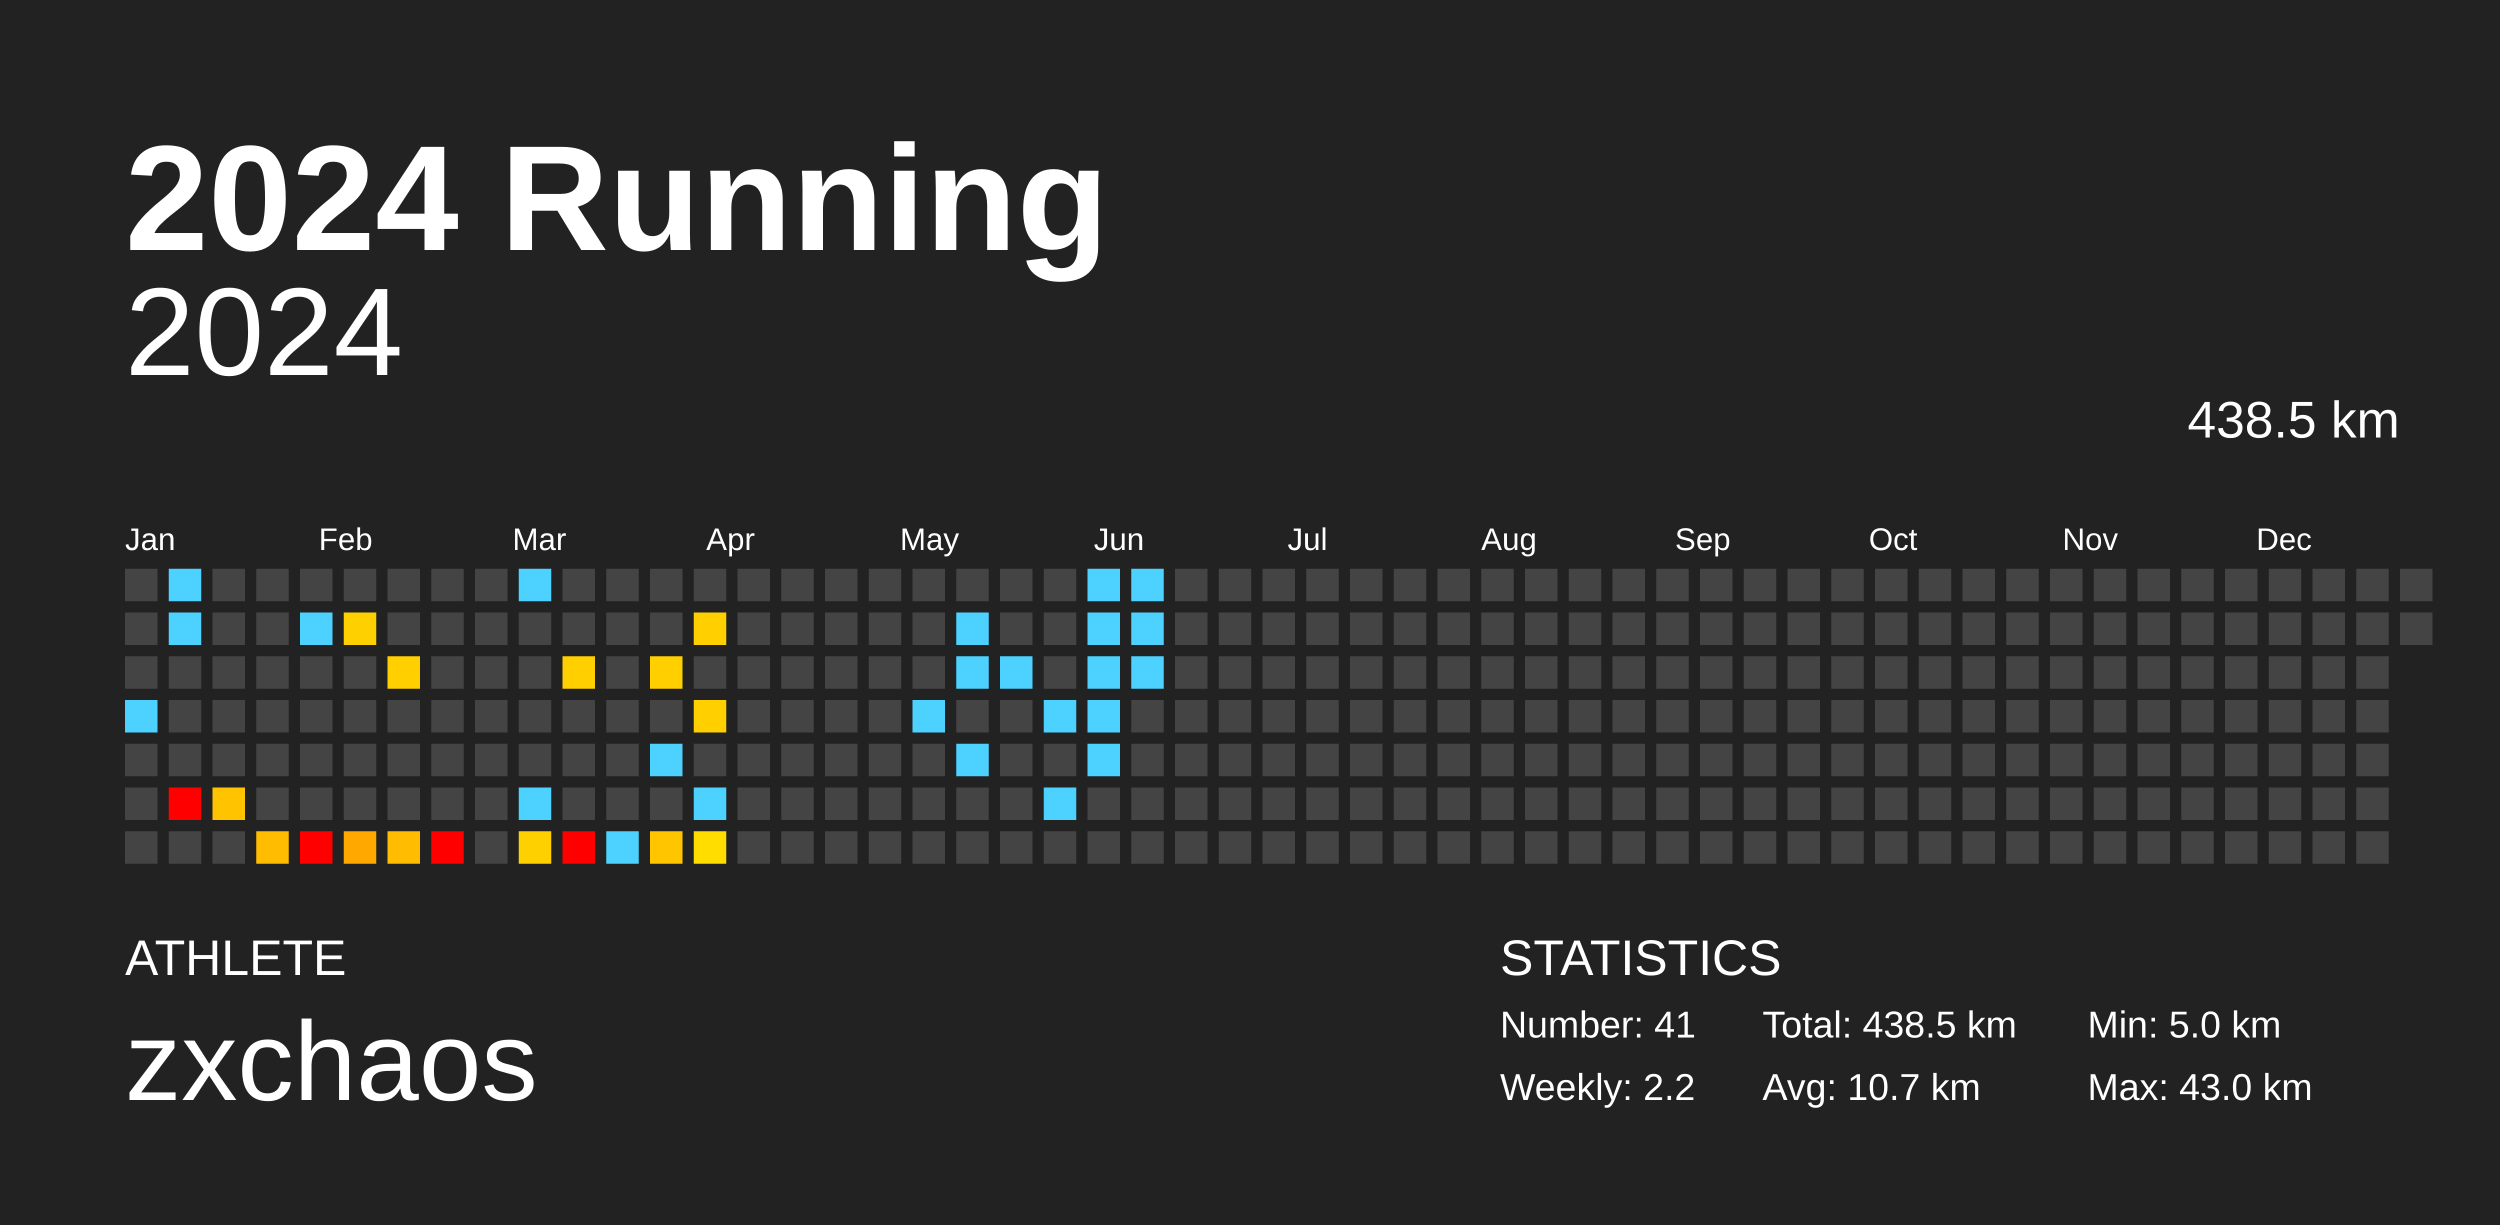
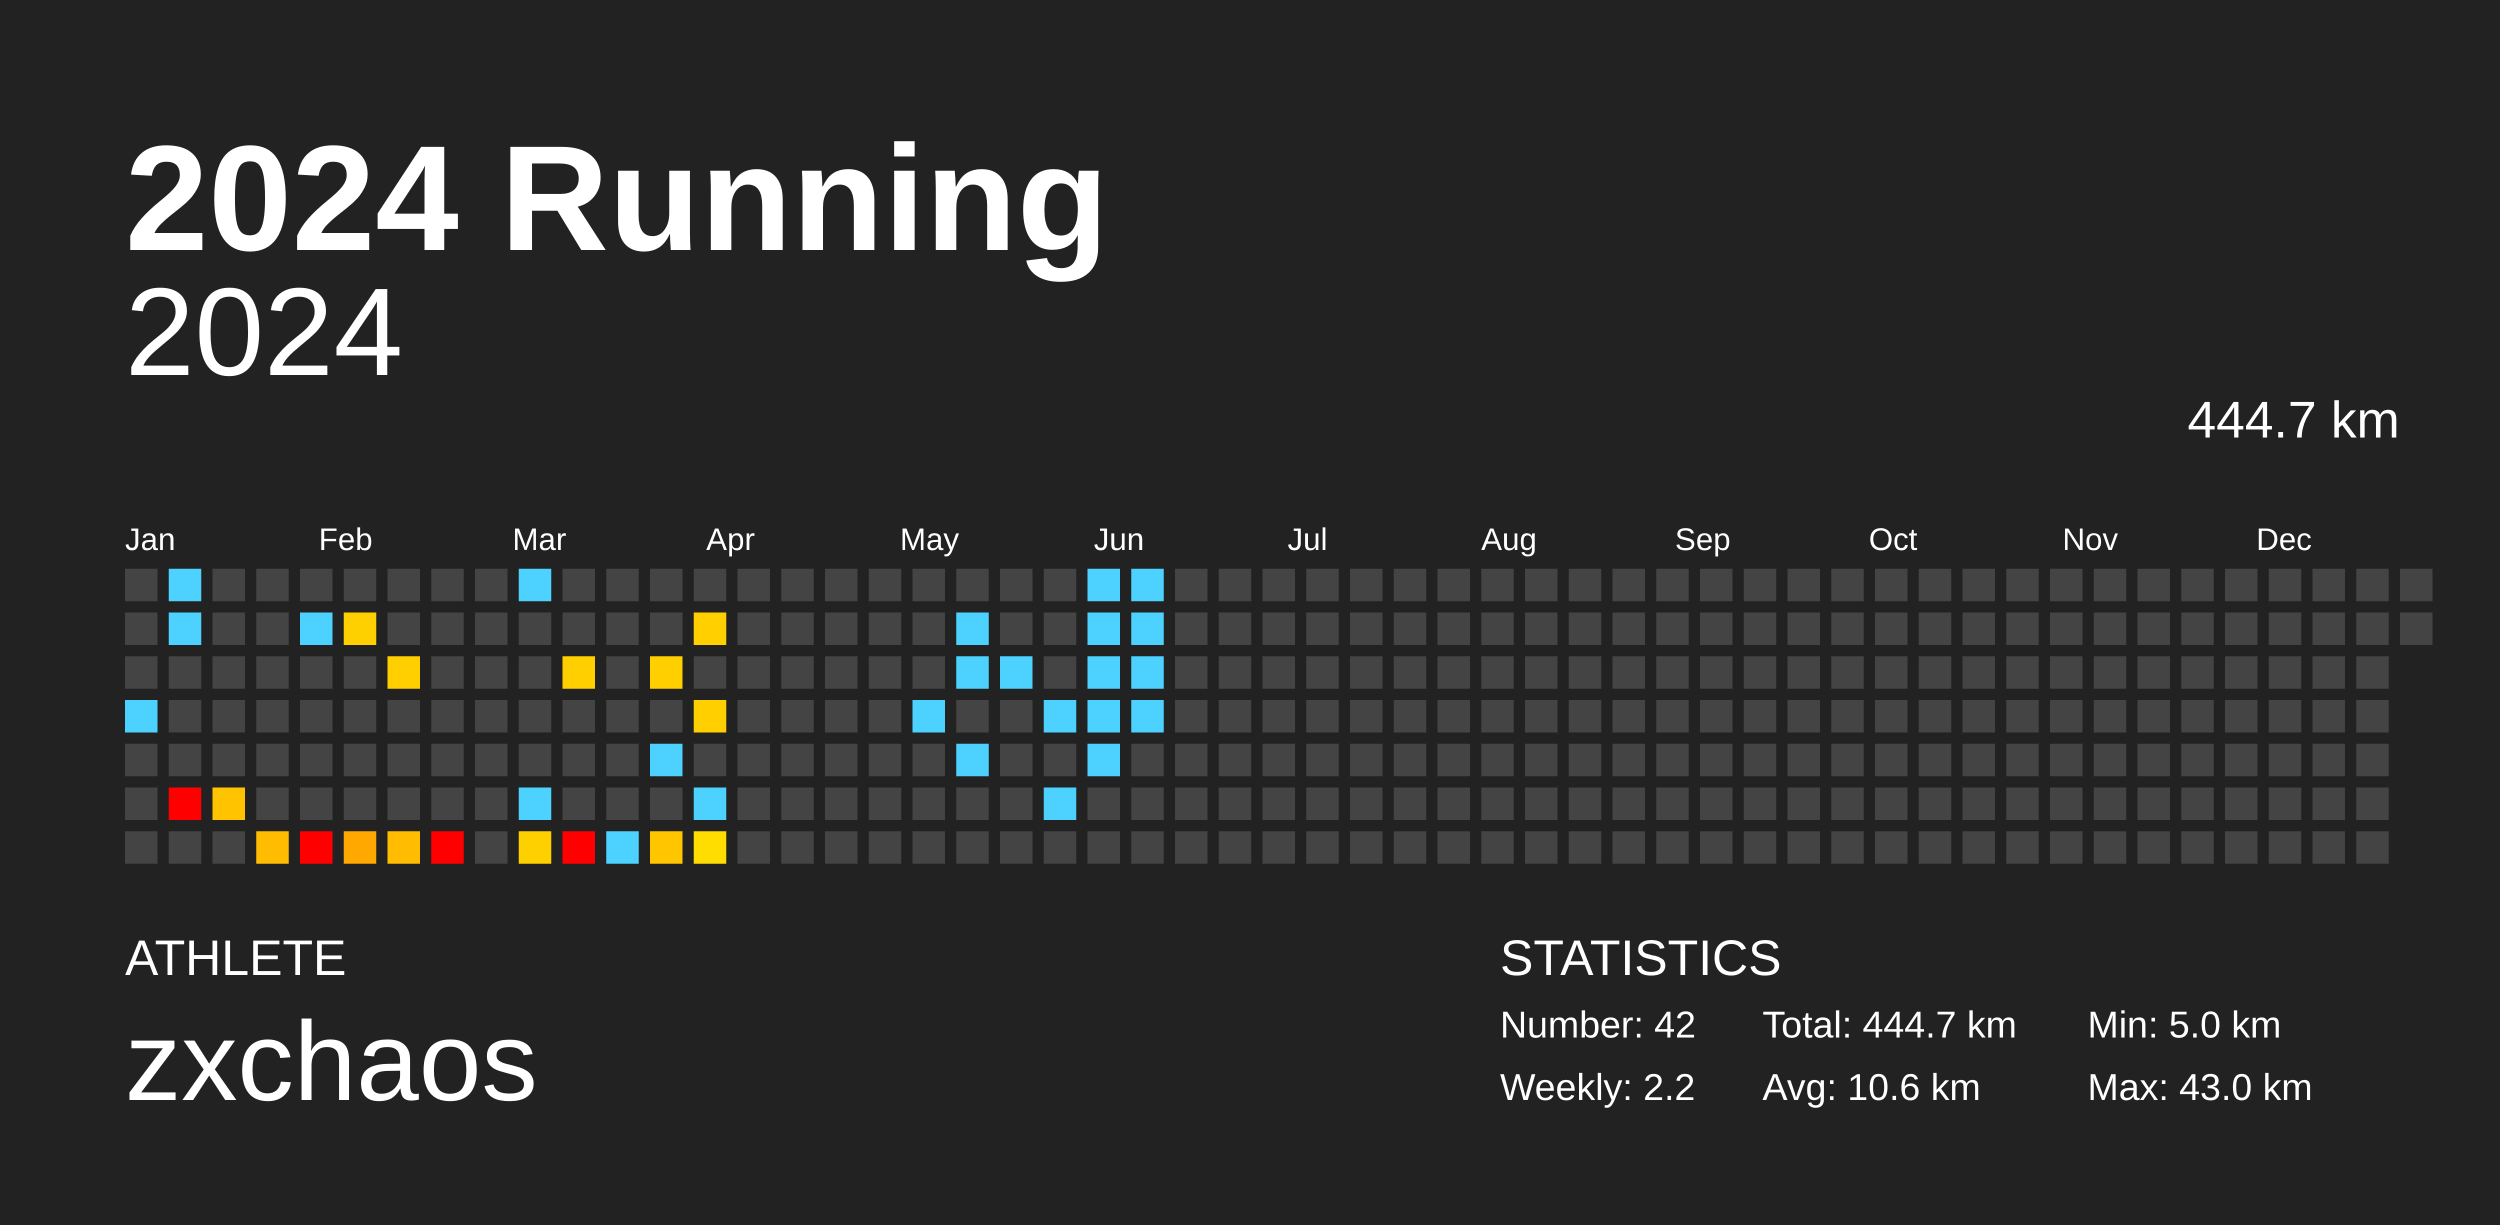
<svg xmlns="http://www.w3.org/2000/svg" baseProfile="full" height="98mm" version="1.1" viewBox="0,0,200,98" width="200mm">
  <defs />
  <rect fill="#222222" height="98" width="200" x="0" y="0" />
  <text fill="#FFFFFF" style="font-size:12px; font-family:Arial; font-weight:bold;" x="10" y="20">2024 Running</text>
  <text fill="#FFFFFF" style="font-size:4px; font-family:Arial" x="10" y="78">ATHLETE</text>
  <text fill="#FFFFFF" style="font-size:9px; font-family:Arial" x="10" y="88">zxchaos</text>
  <text fill="#FFFFFF" style="font-size:4px; font-family:Arial" x="120" y="78">STATISTICS</text>
-   <text fill="#FFFFFF" style="font-size:3px; font-family:Arial" x="120" y="83">Number: 41</text>
+   <text fill="#FFFFFF" style="font-size:3px; font-family:Arial" x="120" y="83">Number: 42</text>
  <text fill="#FFFFFF" style="font-size:3px; font-family:Arial" x="120" y="88">Weekly: 2.2</text>
-   <text fill="#FFFFFF" style="font-size:3px; font-family:Arial" x="141" y="83">Total: 438.5 km</text>
-   <text fill="#FFFFFF" style="font-size:3px; font-family:Arial" x="141" y="88">Avg: 10.7 km</text>
+   <text fill="#FFFFFF" style="font-size:3px; font-family:Arial" x="141" y="83">Total: 444.7 km</text>
+   <text fill="#FFFFFF" style="font-size:3px; font-family:Arial" x="141" y="88">Avg: 10.6 km</text>
  <text fill="#FFFFFF" style="font-size:3px; font-family:Arial" x="167" y="83">Min: 5.0 km</text>
  <text fill="#FFFFFF" style="font-size:3px; font-family:Arial" x="167" y="88">Max: 43.0 km</text>
  <text alignment-baseline="hanging" fill="#FFFFFF" style="font-size:10.0px; font-family:Arial;" x="10" y="30">2024</text>
-   <text alignment-baseline="hanging" fill="#FFFFFF" style="font-size:4.125px; font-family:Arial;" x="175" y="35">438.5 km</text>
+   <text alignment-baseline="hanging" fill="#FFFFFF" style="font-size:4.125px; font-family:Arial;" x="175" y="35">444.7 km</text>
  <text fill="#FFFFFF" style="font-size:2.5px; font-family:Arial" x="10.0" y="44">Jan</text>
  <text fill="#FFFFFF" style="font-size:2.5px; font-family:Arial" x="25.5" y="44">Feb</text>
  <text fill="#FFFFFF" style="font-size:2.5px; font-family:Arial" x="41.0" y="44">Mar</text>
  <text fill="#FFFFFF" style="font-size:2.5px; font-family:Arial" x="56.5" y="44">Apr</text>
  <text fill="#FFFFFF" style="font-size:2.5px; font-family:Arial" x="72.0" y="44">May</text>
  <text fill="#FFFFFF" style="font-size:2.5px; font-family:Arial" x="87.5" y="44">Jun</text>
  <text fill="#FFFFFF" style="font-size:2.5px; font-family:Arial" x="103.0" y="44">Jul</text>
  <text fill="#FFFFFF" style="font-size:2.5px; font-family:Arial" x="118.5" y="44">Aug</text>
  <text fill="#FFFFFF" style="font-size:2.5px; font-family:Arial" x="134.0" y="44">Sep</text>
  <text fill="#FFFFFF" style="font-size:2.5px; font-family:Arial" x="149.5" y="44">Oct</text>
  <text fill="#FFFFFF" style="font-size:2.5px; font-family:Arial" x="165.0" y="44">Nov</text>
  <text fill="#FFFFFF" style="font-size:2.5px; font-family:Arial" x="180.5" y="44">Dec</text>
  <rect fill="#444444" height="2.6" width="2.6" x="10.0" y="45.5" />
  <rect fill="#444444" height="2.6" width="2.6" x="10.0" y="49.0" />
  <rect fill="#444444" height="2.6" width="2.6" x="10.0" y="52.5" />
  <rect fill="#4dd2ff" height="2.6" width="2.6" x="10.0" y="56.0" />
  <rect fill="#444444" height="2.6" width="2.6" x="10.0" y="59.5" />
  <rect fill="#444444" height="2.6" width="2.6" x="10.0" y="63.0" />
  <rect fill="#444444" height="2.6" width="2.6" x="10.0" y="66.5" />
  <rect fill="#4dd2ff" height="2.6" width="2.6" x="13.5" y="45.5" />
  <rect fill="#4dd2ff" height="2.6" width="2.6" x="13.5" y="49.0" />
  <rect fill="#444444" height="2.6" width="2.6" x="13.5" y="52.5" />
  <rect fill="#444444" height="2.6" width="2.6" x="13.5" y="56.0" />
  <rect fill="#444444" height="2.6" width="2.6" x="13.5" y="59.5" />
  <rect fill="red" height="2.6" width="2.6" x="13.5" y="63.0" />
  <rect fill="#444444" height="2.6" width="2.6" x="13.5" y="66.5" />
  <rect fill="#444444" height="2.6" width="2.6" x="17.0" y="45.5" />
  <rect fill="#444444" height="2.6" width="2.6" x="17.0" y="49.0" />
  <rect fill="#444444" height="2.6" width="2.6" x="17.0" y="52.5" />
  <rect fill="#444444" height="2.6" width="2.6" x="17.0" y="56.0" />
  <rect fill="#444444" height="2.6" width="2.6" x="17.0" y="59.5" />
  <rect fill="#ffc300" height="2.6" width="2.6" x="17.0" y="63.0" />
  <rect fill="#444444" height="2.6" width="2.6" x="17.0" y="66.5" />
  <rect fill="#444444" height="2.6" width="2.6" x="20.5" y="45.5" />
  <rect fill="#444444" height="2.6" width="2.6" x="20.5" y="49.0" />
  <rect fill="#444444" height="2.6" width="2.6" x="20.5" y="52.5" />
  <rect fill="#444444" height="2.6" width="2.6" x="20.5" y="56.0" />
  <rect fill="#444444" height="2.6" width="2.6" x="20.5" y="59.5" />
  <rect fill="#444444" height="2.6" width="2.6" x="20.5" y="63.0" />
  <rect fill="#ffbc00" height="2.6" width="2.6" x="20.5" y="66.5" />
  <rect fill="#444444" height="2.6" width="2.6" x="24.0" y="45.5" />
  <rect fill="#4dd2ff" height="2.6" width="2.6" x="24.0" y="49.0" />
  <rect fill="#444444" height="2.6" width="2.6" x="24.0" y="52.5" />
  <rect fill="#444444" height="2.6" width="2.6" x="24.0" y="56.0" />
  <rect fill="#444444" height="2.6" width="2.6" x="24.0" y="59.5" />
  <rect fill="#444444" height="2.6" width="2.6" x="24.0" y="63.0" />
  <rect fill="red" height="2.6" width="2.6" x="24.0" y="66.5" />
  <rect fill="#444444" height="2.6" width="2.6" x="27.5" y="45.5" />
  <rect fill="#ffd000" height="2.6" width="2.6" x="27.5" y="49.0" />
  <rect fill="#444444" height="2.6" width="2.6" x="27.5" y="52.5" />
  <rect fill="#444444" height="2.6" width="2.6" x="27.5" y="56.0" />
  <rect fill="#444444" height="2.6" width="2.6" x="27.5" y="59.5" />
  <rect fill="#444444" height="2.6" width="2.6" x="27.5" y="63.0" />
  <rect fill="#ffa800" height="2.6" width="2.6" x="27.5" y="66.5" />
  <rect fill="#444444" height="2.6" width="2.6" x="31.0" y="45.5" />
  <rect fill="#444444" height="2.6" width="2.6" x="31.0" y="49.0" />
  <rect fill="#ffcf00" height="2.6" width="2.6" x="31.0" y="52.5" />
  <rect fill="#444444" height="2.6" width="2.6" x="31.0" y="56.0" />
  <rect fill="#444444" height="2.6" width="2.6" x="31.0" y="59.5" />
  <rect fill="#444444" height="2.6" width="2.6" x="31.0" y="63.0" />
  <rect fill="#ffbc00" height="2.6" width="2.6" x="31.0" y="66.5" />
  <rect fill="#444444" height="2.6" width="2.6" x="34.5" y="45.5" />
  <rect fill="#444444" height="2.6" width="2.6" x="34.5" y="49.0" />
  <rect fill="#444444" height="2.6" width="2.6" x="34.5" y="52.5" />
  <rect fill="#444444" height="2.6" width="2.6" x="34.5" y="56.0" />
  <rect fill="#444444" height="2.6" width="2.6" x="34.5" y="59.5" />
  <rect fill="#444444" height="2.6" width="2.6" x="34.5" y="63.0" />
  <rect fill="red" height="2.6" width="2.6" x="34.5" y="66.5" />
  <rect fill="#444444" height="2.6" width="2.6" x="38.0" y="45.5" />
  <rect fill="#444444" height="2.6" width="2.6" x="38.0" y="49.0" />
  <rect fill="#444444" height="2.6" width="2.6" x="38.0" y="52.5" />
  <rect fill="#444444" height="2.6" width="2.6" x="38.0" y="56.0" />
  <rect fill="#444444" height="2.6" width="2.6" x="38.0" y="59.5" />
  <rect fill="#444444" height="2.6" width="2.6" x="38.0" y="63.0" />
  <rect fill="#444444" height="2.6" width="2.6" x="38.0" y="66.5" />
  <rect fill="#4dd2ff" height="2.6" width="2.6" x="41.5" y="45.5" />
  <rect fill="#444444" height="2.6" width="2.6" x="41.5" y="49.0" />
  <rect fill="#444444" height="2.6" width="2.6" x="41.5" y="52.5" />
  <rect fill="#444444" height="2.6" width="2.6" x="41.5" y="56.0" />
  <rect fill="#444444" height="2.6" width="2.6" x="41.5" y="59.5" />
  <rect fill="#4dd2ff" height="2.6" width="2.6" x="41.5" y="63.0" />
  <rect fill="#ffd000" height="2.6" width="2.6" x="41.5" y="66.5" />
  <rect fill="#444444" height="2.6" width="2.6" x="45.0" y="45.5" />
  <rect fill="#444444" height="2.6" width="2.6" x="45.0" y="49.0" />
  <rect fill="#ffcf00" height="2.6" width="2.6" x="45.0" y="52.5" />
  <rect fill="#444444" height="2.6" width="2.6" x="45.0" y="56.0" />
  <rect fill="#444444" height="2.6" width="2.6" x="45.0" y="59.5" />
  <rect fill="#444444" height="2.6" width="2.6" x="45.0" y="63.0" />
  <rect fill="red" height="2.6" width="2.6" x="45.0" y="66.5" />
  <rect fill="#444444" height="2.6" width="2.6" x="48.5" y="45.5" />
  <rect fill="#444444" height="2.6" width="2.6" x="48.5" y="49.0" />
  <rect fill="#444444" height="2.6" width="2.6" x="48.5" y="52.5" />
  <rect fill="#444444" height="2.6" width="2.6" x="48.5" y="56.0" />
  <rect fill="#444444" height="2.6" width="2.6" x="48.5" y="59.5" />
  <rect fill="#444444" height="2.6" width="2.6" x="48.5" y="63.0" />
  <rect fill="#4dd2ff" height="2.6" width="2.6" x="48.5" y="66.5" />
  <rect fill="#444444" height="2.6" width="2.6" x="52.0" y="45.5" />
  <rect fill="#444444" height="2.6" width="2.6" x="52.0" y="49.0" />
  <rect fill="#ffcf00" height="2.6" width="2.6" x="52.0" y="52.5" />
  <rect fill="#444444" height="2.6" width="2.6" x="52.0" y="56.0" />
  <rect fill="#4dd2ff" height="2.6" width="2.6" x="52.0" y="59.5" />
  <rect fill="#444444" height="2.6" width="2.6" x="52.0" y="63.0" />
  <rect fill="#ffc600" height="2.6" width="2.6" x="52.0" y="66.5" />
  <rect fill="#444444" height="2.6" width="2.6" x="55.5" y="45.5" />
  <rect fill="#ffcf00" height="2.6" width="2.6" x="55.5" y="49.0" />
  <rect fill="#444444" height="2.6" width="2.6" x="55.5" y="52.5" />
  <rect fill="#ffcf00" height="2.6" width="2.6" x="55.5" y="56.0" />
  <rect fill="#444444" height="2.6" width="2.6" x="55.5" y="59.5" />
  <rect fill="#4dd2ff" height="2.6" width="2.6" x="55.5" y="63.0" />
  <rect fill="#ffdd00" height="2.6" width="2.6" x="55.5" y="66.5" />
  <rect fill="#444444" height="2.6" width="2.6" x="59.0" y="45.5" />
  <rect fill="#444444" height="2.6" width="2.6" x="59.0" y="49.0" />
  <rect fill="#444444" height="2.6" width="2.6" x="59.0" y="52.5" />
  <rect fill="#444444" height="2.6" width="2.6" x="59.0" y="56.0" />
  <rect fill="#444444" height="2.6" width="2.6" x="59.0" y="59.5" />
  <rect fill="#444444" height="2.6" width="2.6" x="59.0" y="63.0" />
  <rect fill="#444444" height="2.6" width="2.6" x="59.0" y="66.5" />
  <rect fill="#444444" height="2.6" width="2.6" x="62.5" y="45.5" />
  <rect fill="#444444" height="2.6" width="2.6" x="62.5" y="49.0" />
  <rect fill="#444444" height="2.6" width="2.6" x="62.5" y="52.5" />
  <rect fill="#444444" height="2.6" width="2.6" x="62.5" y="56.0" />
  <rect fill="#444444" height="2.6" width="2.6" x="62.5" y="59.5" />
  <rect fill="#444444" height="2.6" width="2.6" x="62.5" y="63.0" />
  <rect fill="#444444" height="2.6" width="2.6" x="62.5" y="66.5" />
  <rect fill="#444444" height="2.6" width="2.6" x="66.0" y="45.5" />
  <rect fill="#444444" height="2.6" width="2.6" x="66.0" y="49.0" />
  <rect fill="#444444" height="2.6" width="2.6" x="66.0" y="52.5" />
  <rect fill="#444444" height="2.6" width="2.6" x="66.0" y="56.0" />
  <rect fill="#444444" height="2.6" width="2.6" x="66.0" y="59.5" />
  <rect fill="#444444" height="2.6" width="2.6" x="66.0" y="63.0" />
  <rect fill="#444444" height="2.6" width="2.6" x="66.0" y="66.5" />
  <rect fill="#444444" height="2.6" width="2.6" x="69.5" y="45.5" />
  <rect fill="#444444" height="2.6" width="2.6" x="69.5" y="49.0" />
  <rect fill="#444444" height="2.6" width="2.6" x="69.5" y="52.5" />
  <rect fill="#444444" height="2.6" width="2.6" x="69.5" y="56.0" />
  <rect fill="#444444" height="2.6" width="2.6" x="69.5" y="59.5" />
  <rect fill="#444444" height="2.6" width="2.6" x="69.5" y="63.0" />
  <rect fill="#444444" height="2.6" width="2.6" x="69.5" y="66.5" />
  <rect fill="#444444" height="2.6" width="2.6" x="73.0" y="45.5" />
  <rect fill="#444444" height="2.6" width="2.6" x="73.0" y="49.0" />
  <rect fill="#444444" height="2.6" width="2.6" x="73.0" y="52.5" />
  <rect fill="#4dd2ff" height="2.6" width="2.6" x="73.0" y="56.0" />
  <rect fill="#444444" height="2.6" width="2.6" x="73.0" y="59.5" />
  <rect fill="#444444" height="2.6" width="2.6" x="73.0" y="63.0" />
  <rect fill="#444444" height="2.6" width="2.6" x="73.0" y="66.5" />
  <rect fill="#444444" height="2.6" width="2.6" x="76.5" y="45.5" />
  <rect fill="#4dd2ff" height="2.6" width="2.6" x="76.5" y="49.0" />
  <rect fill="#4dd2ff" height="2.6" width="2.6" x="76.5" y="52.5" />
  <rect fill="#444444" height="2.6" width="2.6" x="76.5" y="56.0" />
  <rect fill="#4dd2ff" height="2.6" width="2.6" x="76.5" y="59.5" />
  <rect fill="#444444" height="2.6" width="2.6" x="76.5" y="63.0" />
  <rect fill="#444444" height="2.6" width="2.6" x="76.5" y="66.5" />
  <rect fill="#444444" height="2.6" width="2.6" x="80.0" y="45.5" />
  <rect fill="#444444" height="2.6" width="2.6" x="80.0" y="49.0" />
  <rect fill="#4dd2ff" height="2.6" width="2.6" x="80.0" y="52.5" />
  <rect fill="#444444" height="2.6" width="2.6" x="80.0" y="56.0" />
  <rect fill="#444444" height="2.6" width="2.6" x="80.0" y="59.5" />
  <rect fill="#444444" height="2.6" width="2.6" x="80.0" y="63.0" />
  <rect fill="#444444" height="2.6" width="2.6" x="80.0" y="66.5" />
  <rect fill="#444444" height="2.6" width="2.6" x="83.5" y="45.5" />
  <rect fill="#444444" height="2.6" width="2.6" x="83.5" y="49.0" />
  <rect fill="#444444" height="2.6" width="2.6" x="83.5" y="52.5" />
  <rect fill="#4dd2ff" height="2.6" width="2.6" x="83.5" y="56.0" />
  <rect fill="#444444" height="2.6" width="2.6" x="83.5" y="59.5" />
  <rect fill="#4dd2ff" height="2.6" width="2.6" x="83.5" y="63.0" />
  <rect fill="#444444" height="2.6" width="2.6" x="83.5" y="66.5" />
  <rect fill="#4dd2ff" height="2.6" width="2.6" x="87.0" y="45.5" />
  <rect fill="#4dd2ff" height="2.6" width="2.6" x="87.0" y="49.0" />
  <rect fill="#4dd2ff" height="2.6" width="2.6" x="87.0" y="52.5" />
  <rect fill="#4dd2ff" height="2.6" width="2.6" x="87.0" y="56.0" />
  <rect fill="#4dd2ff" height="2.6" width="2.6" x="87.0" y="59.5" />
  <rect fill="#444444" height="2.6" width="2.6" x="87.0" y="63.0" />
  <rect fill="#444444" height="2.6" width="2.6" x="87.0" y="66.5" />
  <rect fill="#4dd2ff" height="2.6" width="2.6" x="90.5" y="45.5" />
  <rect fill="#4dd2ff" height="2.6" width="2.6" x="90.5" y="49.0" />
  <rect fill="#4dd2ff" height="2.6" width="2.6" x="90.5" y="52.5" />
-   <rect fill="#444444" height="2.6" width="2.6" x="90.5" y="56.0" />
+   <rect fill="#4dd2ff" height="2.6" width="2.6" x="90.5" y="56.0" />
  <rect fill="#444444" height="2.6" width="2.6" x="90.5" y="59.5" />
  <rect fill="#444444" height="2.6" width="2.6" x="90.5" y="63.0" />
  <rect fill="#444444" height="2.6" width="2.6" x="90.5" y="66.5" />
  <rect fill="#444444" height="2.6" width="2.6" x="94.0" y="45.5" />
  <rect fill="#444444" height="2.6" width="2.6" x="94.0" y="49.0" />
  <rect fill="#444444" height="2.6" width="2.6" x="94.0" y="52.5" />
  <rect fill="#444444" height="2.6" width="2.6" x="94.0" y="56.0" />
  <rect fill="#444444" height="2.6" width="2.6" x="94.0" y="59.5" />
  <rect fill="#444444" height="2.6" width="2.6" x="94.0" y="63.0" />
  <rect fill="#444444" height="2.6" width="2.6" x="94.0" y="66.5" />
  <rect fill="#444444" height="2.6" width="2.6" x="97.5" y="45.5" />
  <rect fill="#444444" height="2.6" width="2.6" x="97.5" y="49.0" />
  <rect fill="#444444" height="2.6" width="2.6" x="97.5" y="52.5" />
  <rect fill="#444444" height="2.6" width="2.6" x="97.5" y="56.0" />
  <rect fill="#444444" height="2.6" width="2.6" x="97.5" y="59.5" />
  <rect fill="#444444" height="2.6" width="2.6" x="97.5" y="63.0" />
  <rect fill="#444444" height="2.6" width="2.6" x="97.5" y="66.5" />
  <rect fill="#444444" height="2.6" width="2.6" x="101.0" y="45.5" />
  <rect fill="#444444" height="2.6" width="2.6" x="101.0" y="49.0" />
  <rect fill="#444444" height="2.6" width="2.6" x="101.0" y="52.5" />
  <rect fill="#444444" height="2.6" width="2.6" x="101.0" y="56.0" />
  <rect fill="#444444" height="2.6" width="2.6" x="101.0" y="59.5" />
  <rect fill="#444444" height="2.6" width="2.6" x="101.0" y="63.0" />
  <rect fill="#444444" height="2.6" width="2.6" x="101.0" y="66.5" />
  <rect fill="#444444" height="2.6" width="2.6" x="104.5" y="45.5" />
  <rect fill="#444444" height="2.6" width="2.6" x="104.5" y="49.0" />
  <rect fill="#444444" height="2.6" width="2.6" x="104.5" y="52.5" />
  <rect fill="#444444" height="2.6" width="2.6" x="104.5" y="56.0" />
  <rect fill="#444444" height="2.6" width="2.6" x="104.5" y="59.5" />
  <rect fill="#444444" height="2.6" width="2.6" x="104.5" y="63.0" />
  <rect fill="#444444" height="2.6" width="2.6" x="104.5" y="66.5" />
  <rect fill="#444444" height="2.6" width="2.6" x="108.0" y="45.5" />
  <rect fill="#444444" height="2.6" width="2.6" x="108.0" y="49.0" />
  <rect fill="#444444" height="2.6" width="2.6" x="108.0" y="52.5" />
  <rect fill="#444444" height="2.6" width="2.6" x="108.0" y="56.0" />
  <rect fill="#444444" height="2.6" width="2.6" x="108.0" y="59.5" />
  <rect fill="#444444" height="2.6" width="2.6" x="108.0" y="63.0" />
  <rect fill="#444444" height="2.6" width="2.6" x="108.0" y="66.5" />
  <rect fill="#444444" height="2.6" width="2.6" x="111.5" y="45.5" />
  <rect fill="#444444" height="2.6" width="2.6" x="111.5" y="49.0" />
  <rect fill="#444444" height="2.6" width="2.6" x="111.5" y="52.5" />
  <rect fill="#444444" height="2.6" width="2.6" x="111.5" y="56.0" />
  <rect fill="#444444" height="2.6" width="2.6" x="111.5" y="59.5" />
  <rect fill="#444444" height="2.6" width="2.6" x="111.5" y="63.0" />
  <rect fill="#444444" height="2.6" width="2.6" x="111.5" y="66.5" />
  <rect fill="#444444" height="2.6" width="2.6" x="115.0" y="45.5" />
  <rect fill="#444444" height="2.6" width="2.6" x="115.0" y="49.0" />
  <rect fill="#444444" height="2.6" width="2.6" x="115.0" y="52.5" />
  <rect fill="#444444" height="2.6" width="2.6" x="115.0" y="56.0" />
  <rect fill="#444444" height="2.6" width="2.6" x="115.0" y="59.5" />
  <rect fill="#444444" height="2.6" width="2.6" x="115.0" y="63.0" />
  <rect fill="#444444" height="2.6" width="2.6" x="115.0" y="66.5" />
  <rect fill="#444444" height="2.6" width="2.6" x="118.5" y="45.5" />
  <rect fill="#444444" height="2.6" width="2.6" x="118.5" y="49.0" />
  <rect fill="#444444" height="2.6" width="2.6" x="118.5" y="52.5" />
  <rect fill="#444444" height="2.6" width="2.6" x="118.5" y="56.0" />
  <rect fill="#444444" height="2.6" width="2.6" x="118.5" y="59.5" />
  <rect fill="#444444" height="2.6" width="2.6" x="118.5" y="63.0" />
  <rect fill="#444444" height="2.6" width="2.6" x="118.5" y="66.5" />
  <rect fill="#444444" height="2.6" width="2.6" x="122.0" y="45.5" />
  <rect fill="#444444" height="2.6" width="2.6" x="122.0" y="49.0" />
  <rect fill="#444444" height="2.6" width="2.6" x="122.0" y="52.5" />
  <rect fill="#444444" height="2.6" width="2.6" x="122.0" y="56.0" />
  <rect fill="#444444" height="2.6" width="2.6" x="122.0" y="59.5" />
  <rect fill="#444444" height="2.6" width="2.6" x="122.0" y="63.0" />
  <rect fill="#444444" height="2.6" width="2.6" x="122.0" y="66.5" />
  <rect fill="#444444" height="2.6" width="2.6" x="125.5" y="45.5" />
  <rect fill="#444444" height="2.6" width="2.6" x="125.5" y="49.0" />
  <rect fill="#444444" height="2.6" width="2.6" x="125.5" y="52.5" />
  <rect fill="#444444" height="2.6" width="2.6" x="125.5" y="56.0" />
  <rect fill="#444444" height="2.6" width="2.6" x="125.5" y="59.5" />
  <rect fill="#444444" height="2.6" width="2.6" x="125.5" y="63.0" />
  <rect fill="#444444" height="2.6" width="2.6" x="125.5" y="66.5" />
  <rect fill="#444444" height="2.6" width="2.6" x="129.0" y="45.5" />
  <rect fill="#444444" height="2.6" width="2.6" x="129.0" y="49.0" />
  <rect fill="#444444" height="2.6" width="2.6" x="129.0" y="52.5" />
  <rect fill="#444444" height="2.6" width="2.6" x="129.0" y="56.0" />
  <rect fill="#444444" height="2.6" width="2.6" x="129.0" y="59.5" />
  <rect fill="#444444" height="2.6" width="2.6" x="129.0" y="63.0" />
  <rect fill="#444444" height="2.6" width="2.6" x="129.0" y="66.5" />
  <rect fill="#444444" height="2.6" width="2.6" x="132.5" y="45.5" />
  <rect fill="#444444" height="2.6" width="2.6" x="132.5" y="49.0" />
  <rect fill="#444444" height="2.6" width="2.6" x="132.5" y="52.5" />
  <rect fill="#444444" height="2.6" width="2.6" x="132.5" y="56.0" />
  <rect fill="#444444" height="2.6" width="2.6" x="132.5" y="59.5" />
  <rect fill="#444444" height="2.6" width="2.6" x="132.5" y="63.0" />
  <rect fill="#444444" height="2.6" width="2.6" x="132.5" y="66.5" />
  <rect fill="#444444" height="2.6" width="2.6" x="136.0" y="45.5" />
  <rect fill="#444444" height="2.6" width="2.6" x="136.0" y="49.0" />
  <rect fill="#444444" height="2.6" width="2.6" x="136.0" y="52.5" />
  <rect fill="#444444" height="2.6" width="2.6" x="136.0" y="56.0" />
  <rect fill="#444444" height="2.6" width="2.6" x="136.0" y="59.5" />
  <rect fill="#444444" height="2.6" width="2.6" x="136.0" y="63.0" />
  <rect fill="#444444" height="2.6" width="2.6" x="136.0" y="66.5" />
  <rect fill="#444444" height="2.6" width="2.6" x="139.5" y="45.5" />
  <rect fill="#444444" height="2.6" width="2.6" x="139.5" y="49.0" />
  <rect fill="#444444" height="2.6" width="2.6" x="139.5" y="52.5" />
  <rect fill="#444444" height="2.6" width="2.6" x="139.5" y="56.0" />
  <rect fill="#444444" height="2.6" width="2.6" x="139.5" y="59.5" />
  <rect fill="#444444" height="2.6" width="2.6" x="139.5" y="63.0" />
  <rect fill="#444444" height="2.6" width="2.6" x="139.5" y="66.5" />
  <rect fill="#444444" height="2.6" width="2.6" x="143.0" y="45.5" />
  <rect fill="#444444" height="2.6" width="2.6" x="143.0" y="49.0" />
  <rect fill="#444444" height="2.6" width="2.6" x="143.0" y="52.5" />
  <rect fill="#444444" height="2.6" width="2.6" x="143.0" y="56.0" />
  <rect fill="#444444" height="2.6" width="2.6" x="143.0" y="59.5" />
  <rect fill="#444444" height="2.6" width="2.6" x="143.0" y="63.0" />
  <rect fill="#444444" height="2.6" width="2.6" x="143.0" y="66.5" />
  <rect fill="#444444" height="2.6" width="2.6" x="146.5" y="45.5" />
  <rect fill="#444444" height="2.6" width="2.6" x="146.5" y="49.0" />
  <rect fill="#444444" height="2.6" width="2.6" x="146.5" y="52.5" />
  <rect fill="#444444" height="2.6" width="2.6" x="146.5" y="56.0" />
  <rect fill="#444444" height="2.6" width="2.6" x="146.5" y="59.5" />
  <rect fill="#444444" height="2.6" width="2.6" x="146.5" y="63.0" />
  <rect fill="#444444" height="2.6" width="2.6" x="146.5" y="66.5" />
  <rect fill="#444444" height="2.6" width="2.6" x="150.0" y="45.5" />
  <rect fill="#444444" height="2.6" width="2.6" x="150.0" y="49.0" />
  <rect fill="#444444" height="2.6" width="2.6" x="150.0" y="52.5" />
  <rect fill="#444444" height="2.6" width="2.6" x="150.0" y="56.0" />
  <rect fill="#444444" height="2.6" width="2.6" x="150.0" y="59.5" />
  <rect fill="#444444" height="2.6" width="2.6" x="150.0" y="63.0" />
  <rect fill="#444444" height="2.6" width="2.6" x="150.0" y="66.5" />
  <rect fill="#444444" height="2.6" width="2.6" x="153.5" y="45.5" />
  <rect fill="#444444" height="2.6" width="2.6" x="153.5" y="49.0" />
  <rect fill="#444444" height="2.6" width="2.6" x="153.5" y="52.5" />
  <rect fill="#444444" height="2.6" width="2.6" x="153.5" y="56.0" />
  <rect fill="#444444" height="2.6" width="2.6" x="153.5" y="59.5" />
  <rect fill="#444444" height="2.6" width="2.6" x="153.5" y="63.0" />
  <rect fill="#444444" height="2.6" width="2.6" x="153.5" y="66.5" />
  <rect fill="#444444" height="2.6" width="2.6" x="157.0" y="45.5" />
  <rect fill="#444444" height="2.6" width="2.6" x="157.0" y="49.0" />
  <rect fill="#444444" height="2.6" width="2.6" x="157.0" y="52.5" />
  <rect fill="#444444" height="2.6" width="2.6" x="157.0" y="56.0" />
  <rect fill="#444444" height="2.6" width="2.6" x="157.0" y="59.5" />
  <rect fill="#444444" height="2.6" width="2.6" x="157.0" y="63.0" />
  <rect fill="#444444" height="2.6" width="2.6" x="157.0" y="66.5" />
  <rect fill="#444444" height="2.6" width="2.6" x="160.5" y="45.5" />
  <rect fill="#444444" height="2.6" width="2.6" x="160.5" y="49.0" />
  <rect fill="#444444" height="2.6" width="2.6" x="160.5" y="52.5" />
  <rect fill="#444444" height="2.6" width="2.6" x="160.5" y="56.0" />
  <rect fill="#444444" height="2.6" width="2.6" x="160.5" y="59.5" />
  <rect fill="#444444" height="2.6" width="2.6" x="160.5" y="63.0" />
  <rect fill="#444444" height="2.6" width="2.6" x="160.5" y="66.5" />
  <rect fill="#444444" height="2.6" width="2.6" x="164.0" y="45.5" />
  <rect fill="#444444" height="2.6" width="2.6" x="164.0" y="49.0" />
  <rect fill="#444444" height="2.6" width="2.6" x="164.0" y="52.5" />
  <rect fill="#444444" height="2.6" width="2.6" x="164.0" y="56.0" />
  <rect fill="#444444" height="2.6" width="2.6" x="164.0" y="59.5" />
  <rect fill="#444444" height="2.6" width="2.6" x="164.0" y="63.0" />
  <rect fill="#444444" height="2.6" width="2.6" x="164.0" y="66.5" />
  <rect fill="#444444" height="2.6" width="2.6" x="167.5" y="45.5" />
  <rect fill="#444444" height="2.6" width="2.6" x="167.5" y="49.0" />
  <rect fill="#444444" height="2.6" width="2.6" x="167.5" y="52.5" />
  <rect fill="#444444" height="2.6" width="2.6" x="167.5" y="56.0" />
  <rect fill="#444444" height="2.6" width="2.6" x="167.5" y="59.5" />
  <rect fill="#444444" height="2.6" width="2.6" x="167.5" y="63.0" />
  <rect fill="#444444" height="2.6" width="2.6" x="167.5" y="66.5" />
  <rect fill="#444444" height="2.6" width="2.6" x="171.0" y="45.5" />
  <rect fill="#444444" height="2.6" width="2.6" x="171.0" y="49.0" />
  <rect fill="#444444" height="2.6" width="2.6" x="171.0" y="52.5" />
  <rect fill="#444444" height="2.6" width="2.6" x="171.0" y="56.0" />
  <rect fill="#444444" height="2.6" width="2.6" x="171.0" y="59.5" />
  <rect fill="#444444" height="2.6" width="2.6" x="171.0" y="63.0" />
  <rect fill="#444444" height="2.6" width="2.6" x="171.0" y="66.5" />
  <rect fill="#444444" height="2.6" width="2.6" x="174.5" y="45.5" />
  <rect fill="#444444" height="2.6" width="2.6" x="174.5" y="49.0" />
  <rect fill="#444444" height="2.6" width="2.6" x="174.5" y="52.5" />
  <rect fill="#444444" height="2.6" width="2.6" x="174.5" y="56.0" />
  <rect fill="#444444" height="2.6" width="2.6" x="174.5" y="59.5" />
  <rect fill="#444444" height="2.6" width="2.6" x="174.5" y="63.0" />
  <rect fill="#444444" height="2.6" width="2.6" x="174.5" y="66.5" />
  <rect fill="#444444" height="2.6" width="2.6" x="178.0" y="45.5" />
  <rect fill="#444444" height="2.6" width="2.6" x="178.0" y="49.0" />
  <rect fill="#444444" height="2.6" width="2.6" x="178.0" y="52.5" />
  <rect fill="#444444" height="2.6" width="2.6" x="178.0" y="56.0" />
  <rect fill="#444444" height="2.6" width="2.6" x="178.0" y="59.5" />
  <rect fill="#444444" height="2.6" width="2.6" x="178.0" y="63.0" />
  <rect fill="#444444" height="2.6" width="2.6" x="178.0" y="66.5" />
  <rect fill="#444444" height="2.6" width="2.6" x="181.5" y="45.5" />
  <rect fill="#444444" height="2.6" width="2.6" x="181.5" y="49.0" />
  <rect fill="#444444" height="2.6" width="2.6" x="181.5" y="52.5" />
  <rect fill="#444444" height="2.6" width="2.6" x="181.5" y="56.0" />
  <rect fill="#444444" height="2.6" width="2.6" x="181.5" y="59.5" />
  <rect fill="#444444" height="2.6" width="2.6" x="181.5" y="63.0" />
  <rect fill="#444444" height="2.6" width="2.6" x="181.5" y="66.5" />
  <rect fill="#444444" height="2.6" width="2.6" x="185.0" y="45.5" />
  <rect fill="#444444" height="2.6" width="2.6" x="185.0" y="49.0" />
  <rect fill="#444444" height="2.6" width="2.6" x="185.0" y="52.5" />
  <rect fill="#444444" height="2.6" width="2.6" x="185.0" y="56.0" />
  <rect fill="#444444" height="2.6" width="2.6" x="185.0" y="59.5" />
  <rect fill="#444444" height="2.6" width="2.6" x="185.0" y="63.0" />
  <rect fill="#444444" height="2.6" width="2.6" x="185.0" y="66.5" />
  <rect fill="#444444" height="2.6" width="2.6" x="188.5" y="45.5" />
  <rect fill="#444444" height="2.6" width="2.6" x="188.5" y="49.0" />
  <rect fill="#444444" height="2.6" width="2.6" x="188.5" y="52.5" />
  <rect fill="#444444" height="2.6" width="2.6" x="188.5" y="56.0" />
  <rect fill="#444444" height="2.6" width="2.6" x="188.5" y="59.5" />
  <rect fill="#444444" height="2.6" width="2.6" x="188.5" y="63.0" />
  <rect fill="#444444" height="2.6" width="2.6" x="188.5" y="66.5" />
  <rect fill="#444444" height="2.6" width="2.6" x="192.0" y="45.5" />
  <rect fill="#444444" height="2.6" width="2.6" x="192.0" y="49.0" />
</svg>
